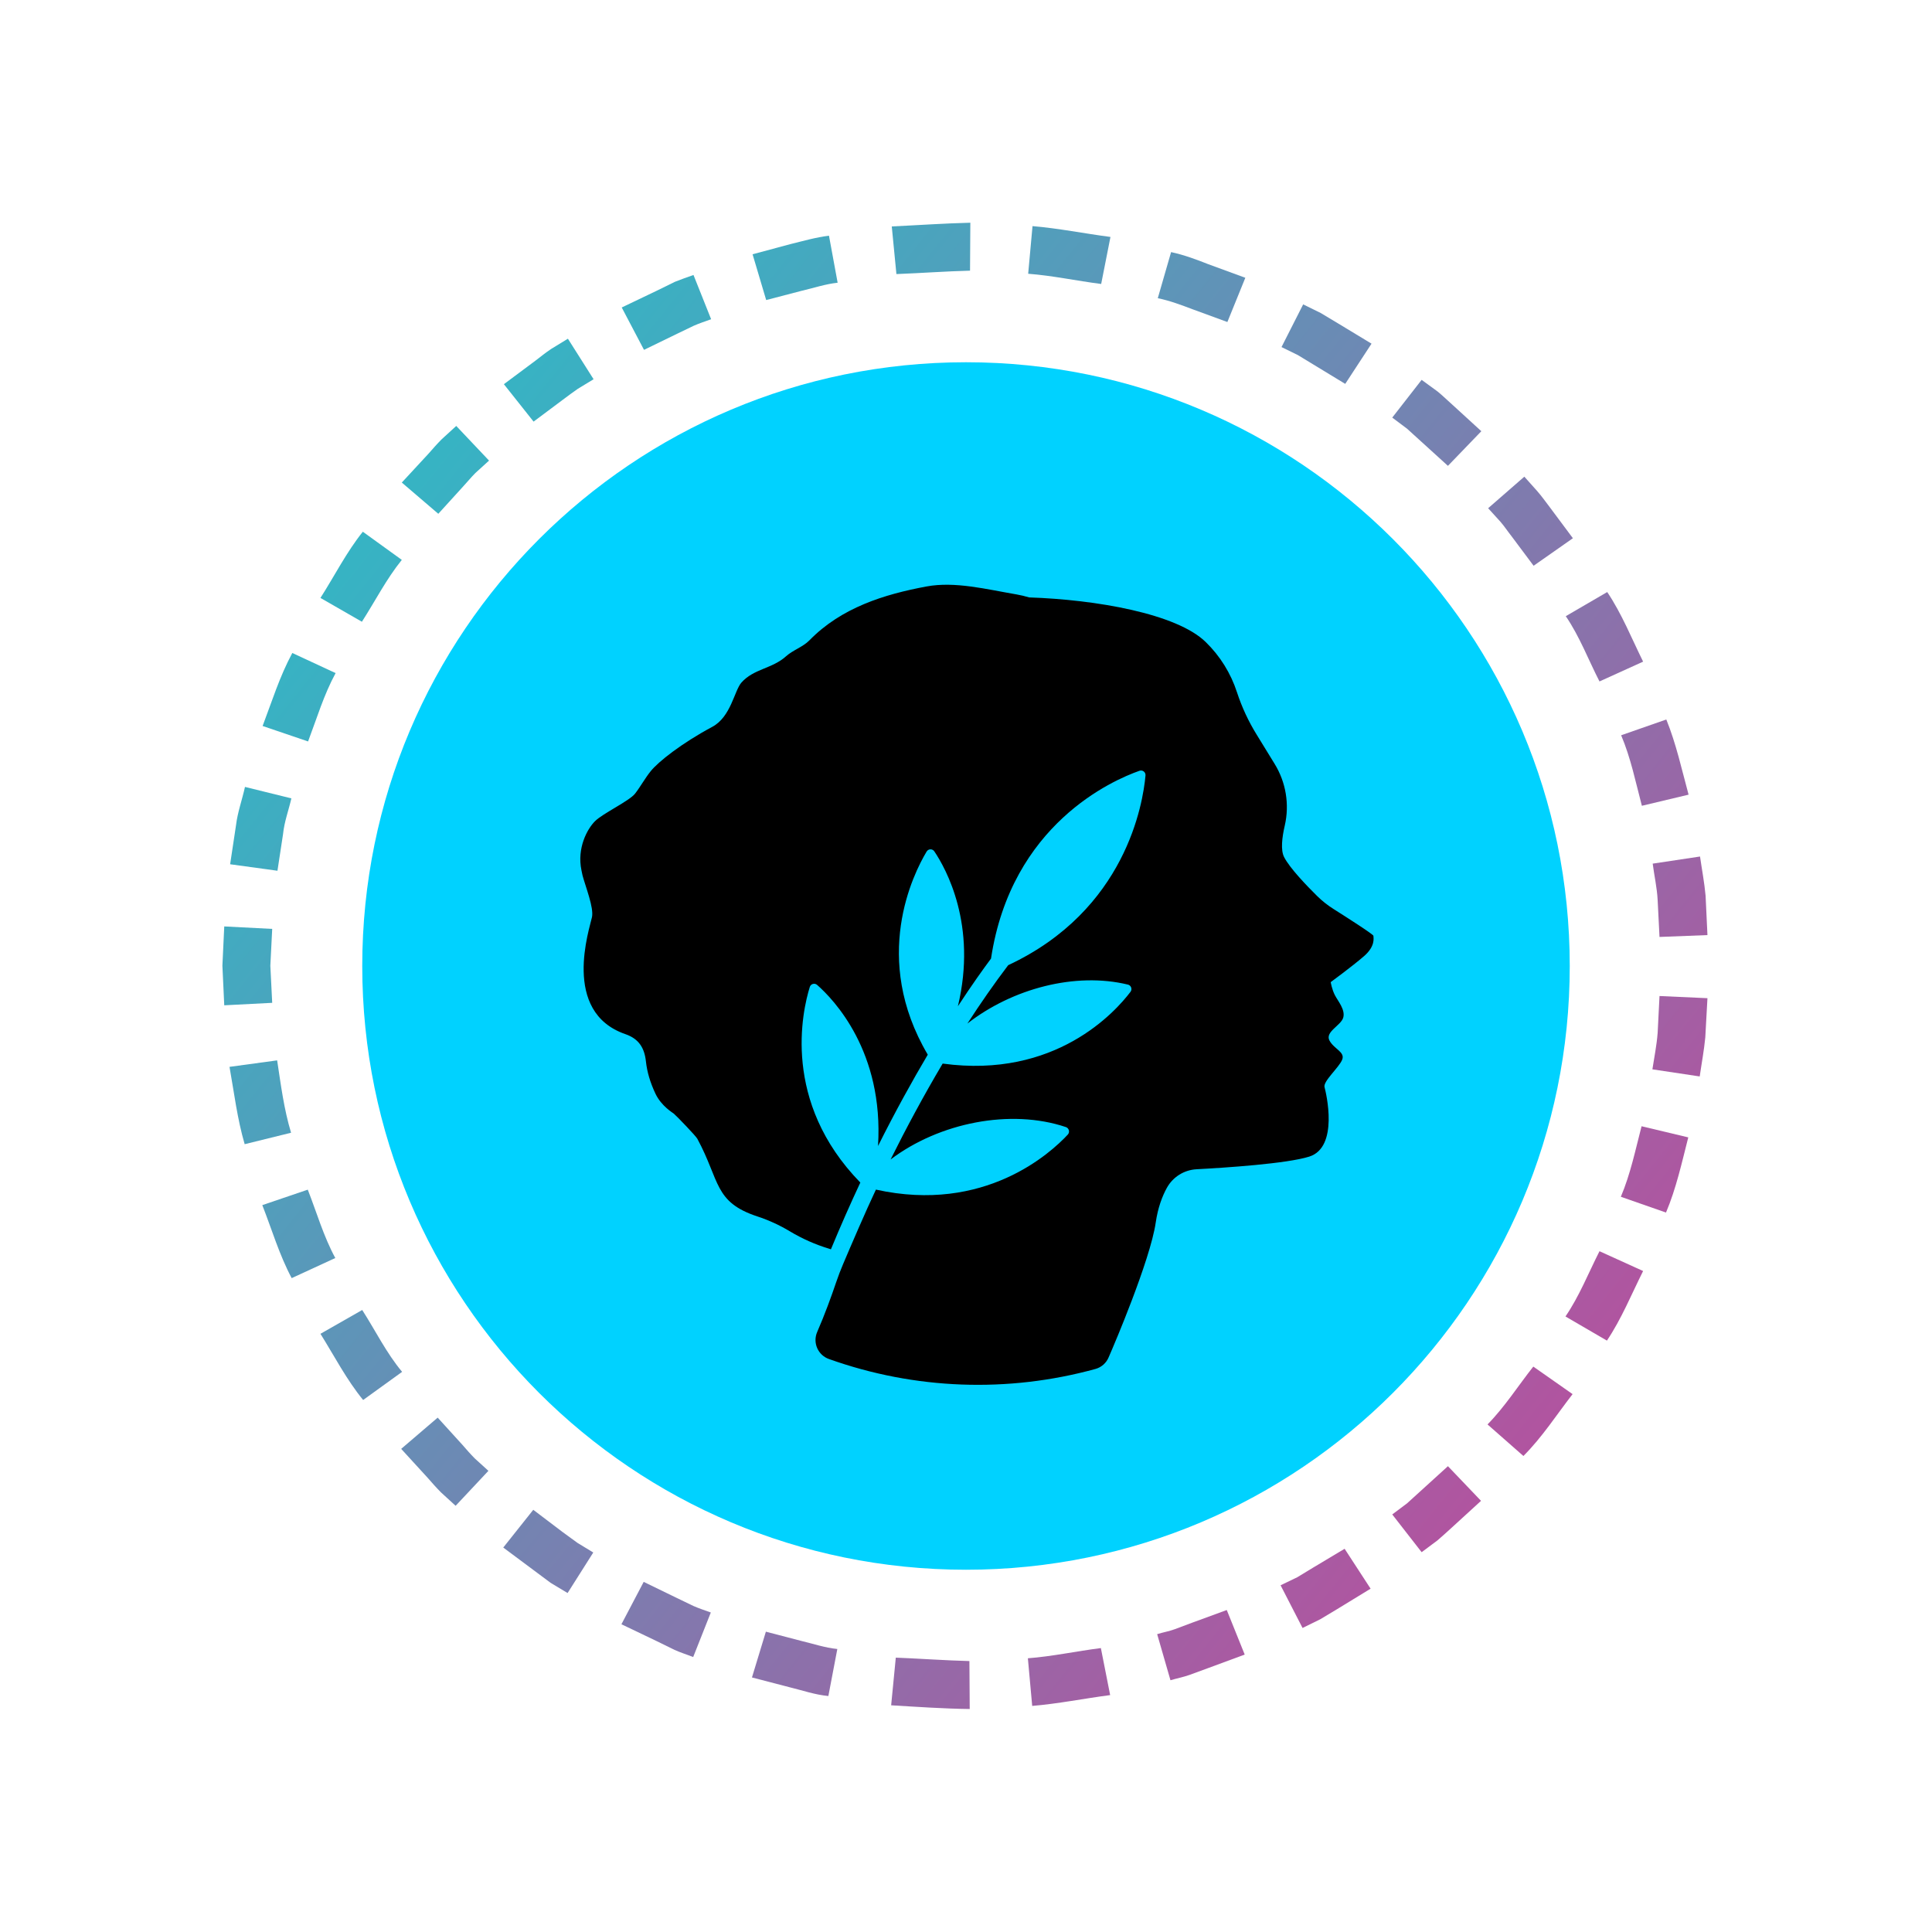
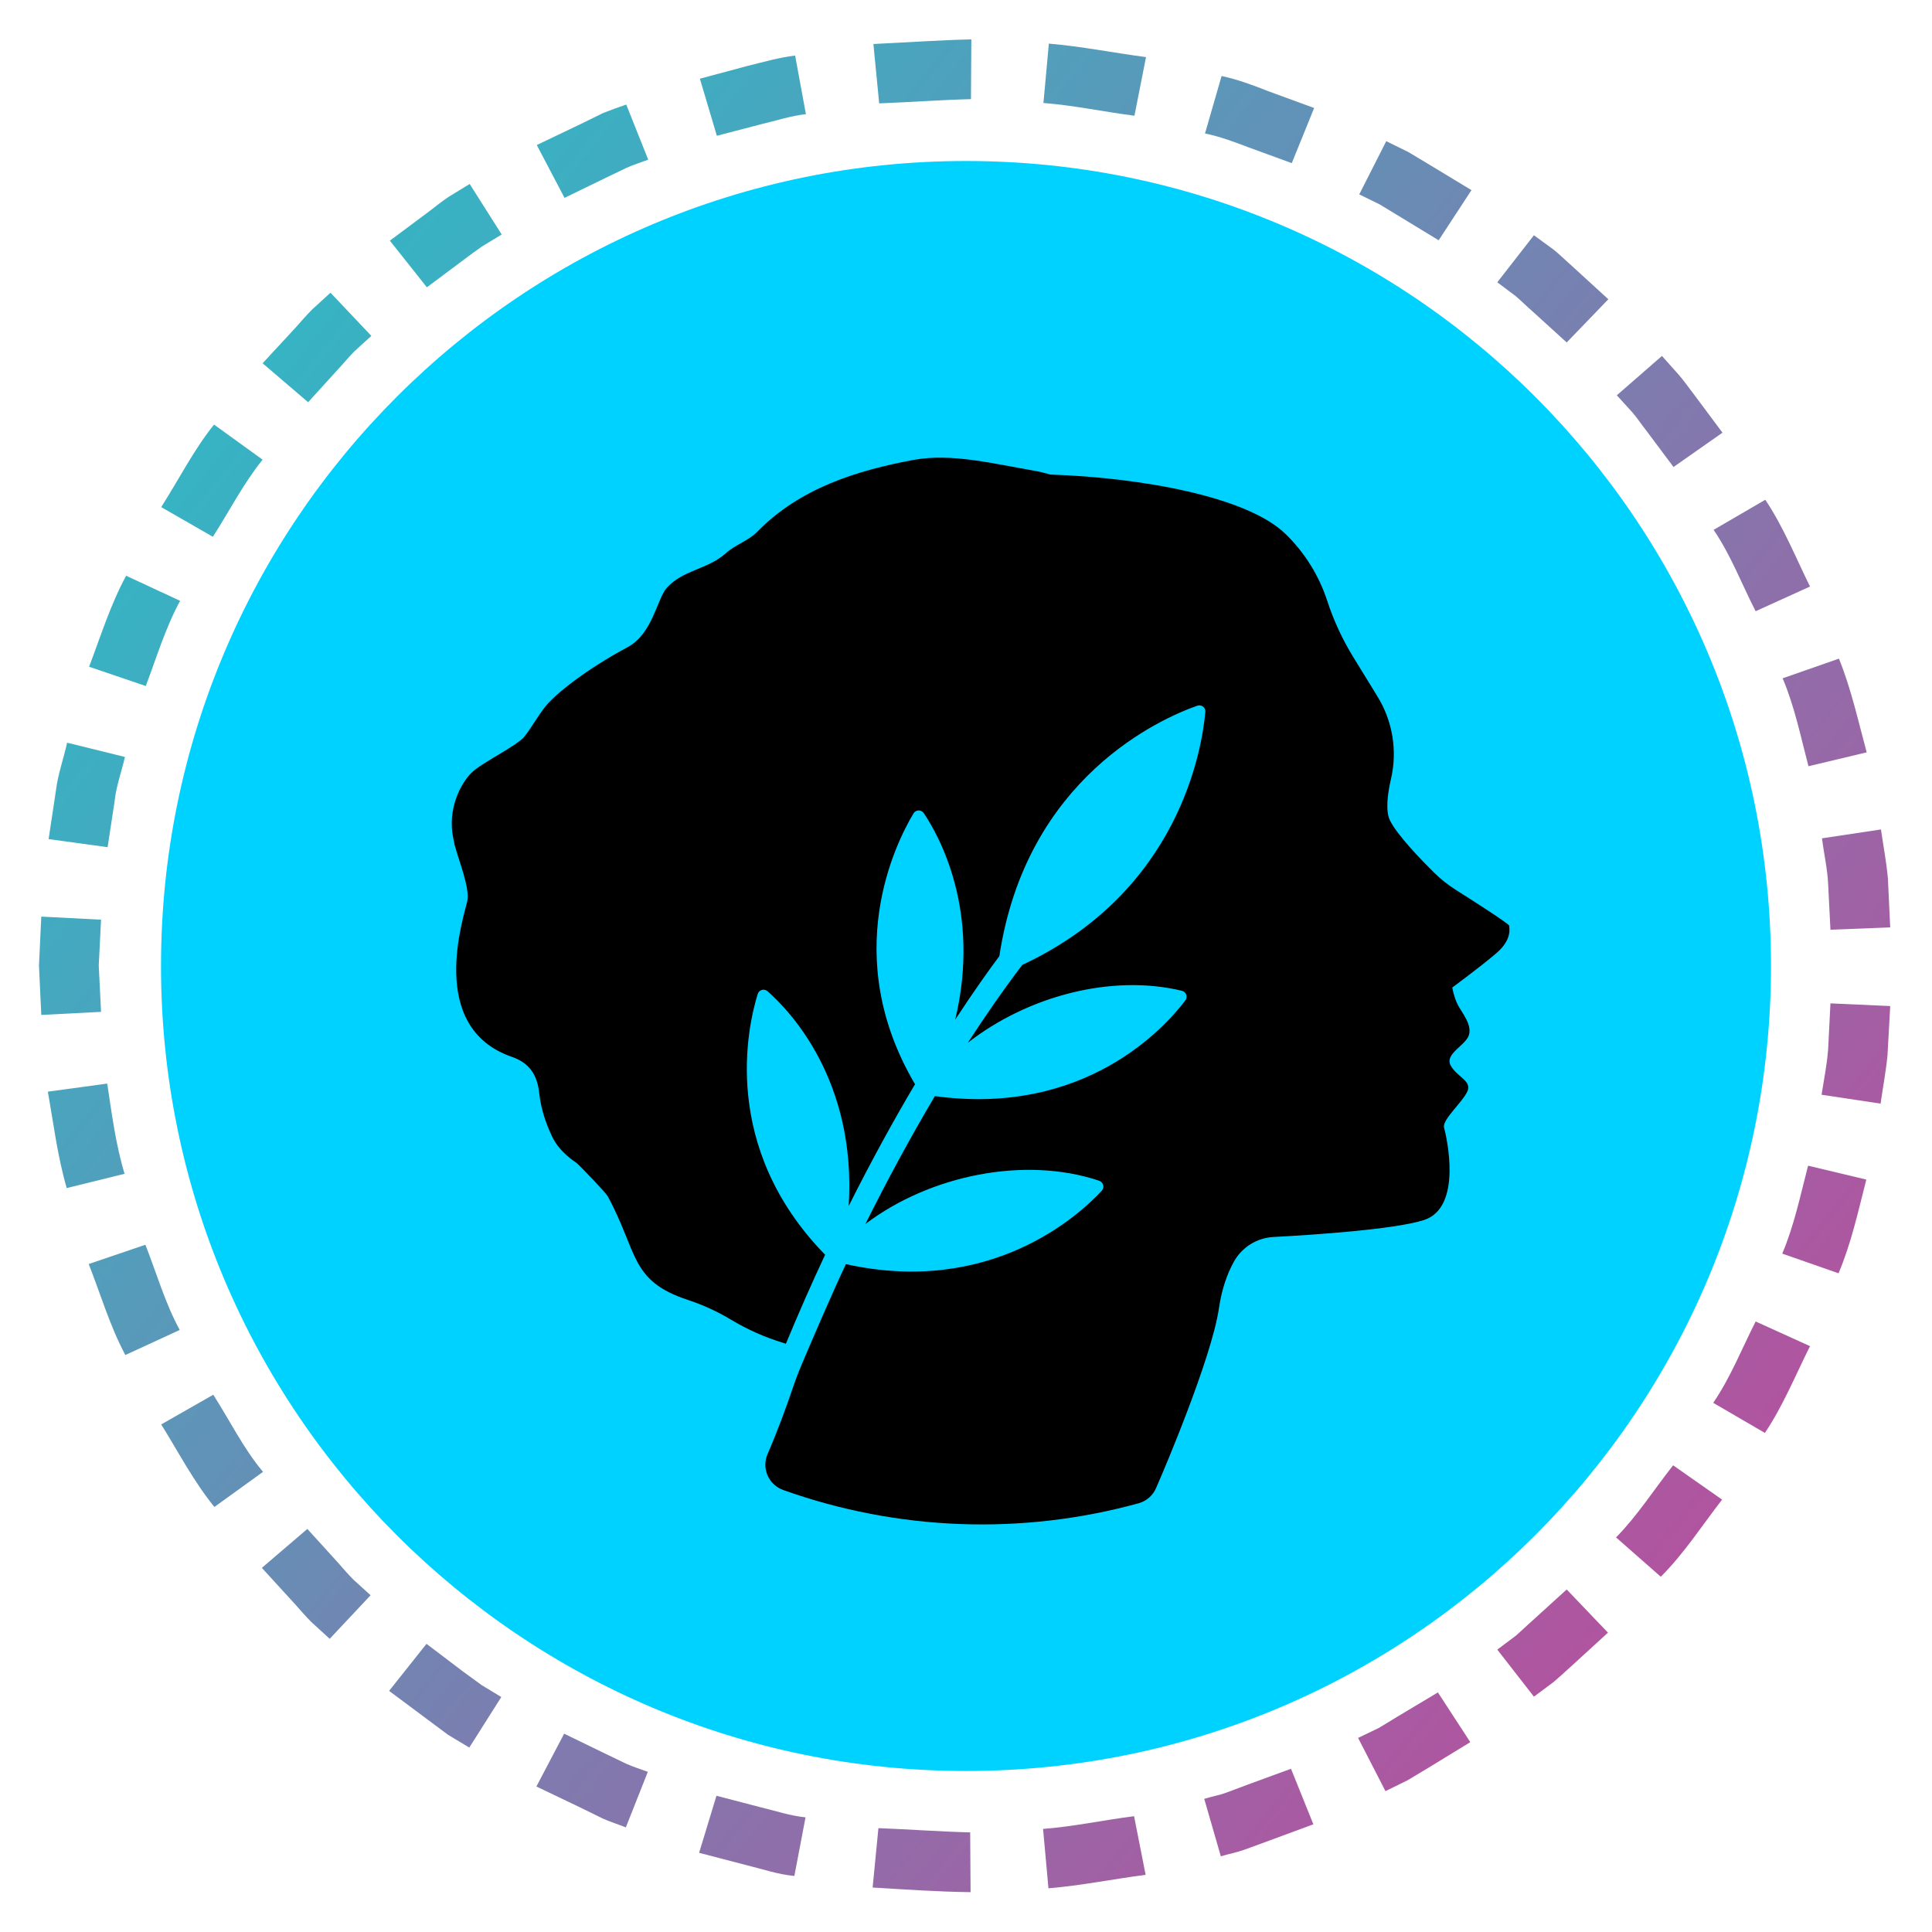
<svg xmlns="http://www.w3.org/2000/svg" xml:space="preserve" id="Слой_1" width="48" height="48" version="1.1" viewBox="0 0 48 48">
  <style id="style1" type="text/css">.st39{fill:none}</style>
-   <g id="g68" transform="translate(4.78 4.788)scale(.07685)">
+   <g id="g68" transform="matrix(.0958 0 0 .0958 .039 .049)">
    <g id="g67">
      <g id="g6">
        <g id="g1">
          <path id="path1" d="M407.4 250c-.3 3.8-.5 7.5-.7 11.3-.1 1.9 0 3.8-.3 5.6l-.9 5.5c-.7 3.7-.8 7.5-1.8 11.1s-1.9 7.2-2.8 10.8c-.3 1.8-1 3.6-1.7 5.3l-2 5.2-1.9 5.3c-.6 1.8-1.6 3.4-2.4 5.1l-4.8 10.1c-2 3.2-4 6.3-5.9 9.6l130.2 83.9 11.5-19.1c3.4-6.6 6.6-13.3 9.8-20 1.5-3.4 3.3-6.7 4.6-10.2l3.9-10.5 3.8-10.5c1.3-3.5 2.5-7 3.4-10.6l5.5-21.6c1.8-7.2 2.5-14.6 3.8-22l1.6-11c.5-3.7.5-7.4.8-11.1l1-22.2z" class="st39" />
        </g>
        <linearGradient id="SVGID_00000104708511086881872630000014844121601543802027_" x1="482.791" x2="68.039" y1="377.153" y2="43.389" gradientUnits="userSpaceOnUse">
          <stop id="stop1" offset="0" style="stop-color:#b6509e" />
          <stop id="stop2" offset="1" style="stop-color:#2ebac6" />
        </linearGradient>
        <path id="path2" d="m469 348.6-14.1-6.4c-3.6 7.1-6.5 14.5-11 21.1l13.4 7.8c4.7-7 7.9-14.9 11.7-22.5" style="clip-rule:evenodd;fill:url(#SVGID_00000104708511086881872630000014844121601543802027_);fill-rule:evenodd" />
        <linearGradient id="SVGID_00000147179263232614892750000003495048998020798140_" x1="509.181" x2="94.43" y1="344.359" y2="10.594" gradientUnits="userSpaceOnUse">
          <stop id="stop3" offset="0" style="stop-color:#b6509e" />
          <stop id="stop4" offset="1" style="stop-color:#2ebac6" />
        </linearGradient>
        <path id="path4" d="m483.6 305.4-15.1-3.6c-2 7.7-3.6 15.5-6.7 22.8l14.6 5.1c3.3-7.8 5.1-16.1 7.2-24.3" style="clip-rule:evenodd;fill:url(#SVGID_00000147179263232614892750000003495048998020798140_);fill-rule:evenodd" />
        <linearGradient id="SVGID_00000154384627953943653370000009301978914104084362_" x1="533.46" x2="118.708" y1="314.189" y2="-19.576" gradientUnits="userSpaceOnUse">
          <stop id="stop5" offset="0" style="stop-color:#b6509e" />
          <stop id="stop6" offset="1" style="stop-color:#2ebac6" />
        </linearGradient>
        <path id="path6" d="m489.8 260.4-15.5-.7-.6 11.9c-.3 4-1.1 7.9-1.7 11.8l15.3 2.3c.6-4.2 1.4-8.4 1.8-12.6z" style="clip-rule:evenodd;fill:url(#SVGID_00000154384627953943653370000009301978914104084362_);fill-rule:evenodd" />
      </g>
      <g id="g12">
        <g id="g7">
          <path id="path7" d="M382.3 334.9c-16.2 25.2-39.8 45.8-67 58.1l64.4 140.9c54.2-24.6 100.7-65.1 132.8-115.1z" class="st39" />
        </g>
        <linearGradient id="SVGID_00000091737110006325924560000006426042477305407383_" x1="400.601" x2="-14.151" y1="479.286" y2="145.521" gradientUnits="userSpaceOnUse">
          <stop id="stop7" offset="0" style="stop-color:#b6509e" />
          <stop id="stop8" offset="1" style="stop-color:#2ebac6" />
        </linearGradient>
        <path id="polygon8" d="m362.3 444.5-5.1 3.1-5.4 2.6 7.1 13.8 5.7-2.8 5.5-3.3 10.8-6.6-8.4-12.9z" style="clip-rule:evenodd;fill:url(#SVGID_00000091737110006325924560000006426042477305407383_);fill-rule:evenodd" />
        <linearGradient id="SVGID_00000023276711056447914070000011818503130533663874_" x1="427.188" x2="12.436" y1="446.248" y2="112.483" gradientUnits="userSpaceOnUse">
          <stop id="stop9" offset="0" style="stop-color:#b6509e" />
          <stop id="stop10" offset="1" style="stop-color:#2ebac6" />
        </linearGradient>
        <path id="path10" d="m416.6 422.9-10.7-11.2-8.8 8c-1.5 1.3-2.9 2.7-4.4 4l-4.8 3.6 9.5 12.2 5.1-3.8c1.6-1.4 3.2-2.8 4.7-4.2z" style="clip-rule:evenodd;fill:url(#SVGID_00000023276711056447914070000011818503130533663874_);fill-rule:evenodd" />
        <linearGradient id="SVGID_00000134224490732016085270000001901616526776264596_" x1="454.922" x2="40.17" y1="411.784" y2="78.019" gradientUnits="userSpaceOnUse">
          <stop id="stop11" offset="0" style="stop-color:#b6509e" />
          <stop id="stop12" offset="1" style="stop-color:#2ebac6" />
        </linearGradient>
        <path id="path12" d="m446.2 388.4-12.7-8.9c-4.9 6.2-9.2 13-14.8 18.7l11.6 10.2c6.1-6.1 10.7-13.3 15.9-20" style="clip-rule:evenodd;fill:url(#SVGID_00000134224490732016085270000001901616526776264596_);fill-rule:evenodd" />
      </g>
      <g id="g18">
        <g id="g13">
          <path id="path13" d="M315.3 393c-13.6 6-27.9 10.8-42.8 12.5l-5.5.9c-1.9.3-3.8.2-5.6.3-3.8.2-7.5.4-11.3.7-3.8-.3-7.5-.5-11.3-.7-1.9-.1-3.8 0-5.6-.3l-5.5-.9-21.9 153.4 11 1.6c3.7.5 7.4.5 11.1.8l22.2 1 22.2-1c3.7-.3 7.4-.3 11.1-.8l11-1.6c29.5-3.7 58.3-12.8 85.4-25z" class="st39" />
        </g>
        <linearGradient id="SVGID_00000090996555707112800340000017514516171555815814_" x1="335.624" x2="-79.128" y1="560.03" y2="226.265" gradientUnits="userSpaceOnUse">
          <stop id="stop13" offset="0" style="stop-color:#b6509e" />
          <stop id="stop14" offset="1" style="stop-color:#2ebac6" />
        </linearGradient>
        <path id="path14" d="m251.3 490.2-.1-15.5c-7.9-.2-15.9-.8-23.8-1.1l-1.5 15.4c8.4.5 16.9 1.1 25.4 1.2" style="clip-rule:evenodd;fill:url(#SVGID_00000090996555707112800340000017514516171555815814_);fill-rule:evenodd" />
        <linearGradient id="SVGID_00000001654109847398355510000014461126482698818221_" x1="353.943" x2="-60.809" y1="537.265" y2="203.501" gradientUnits="userSpaceOnUse">
          <stop id="stop15" offset="0" style="stop-color:#b6509e" />
          <stop id="stop16" offset="1" style="stop-color:#2ebac6" />
        </linearGradient>
        <path id="path16" d="m296.7 485.7-3-15.2c-7.9 1-15.7 2.7-23.6 3.3l1.4 15.4c8.4-.7 16.8-2.4 25.2-3.5" style="clip-rule:evenodd;fill:url(#SVGID_00000001654109847398355510000014461126482698818221_);fill-rule:evenodd" />
        <linearGradient id="SVGID_00000082365719043996990750000000380436505949655995_" x1="375.751" x2="-39.001" y1="510.165" y2="176.4" gradientUnits="userSpaceOnUse">
          <stop id="stop17" offset="0" style="stop-color:#b6509e" />
          <stop id="stop18" offset="1" style="stop-color:#2ebac6" />
        </linearGradient>
        <path id="path18" d="m340.2 472.6-5.8-14.4-11.2 4.1-5.6 2.1c-1.9.7-3.8 1-5.7 1.6l4.3 14.9c2-.6 4.1-1 6.1-1.7l6-2.2z" style="clip-rule:evenodd;fill:url(#SVGID_00000082365719043996990750000000380436505949655995_);fill-rule:evenodd" />
      </g>
      <g id="g24">
        <g id="g19">
          <path id="path19" d="M227.6 405.5c-14.9-1.6-29.2-6.5-42.8-12.5l-10.1-4.8c-3.2-2-6.3-4-9.6-5.9-3.4-1.7-6.1-4.3-9.2-6.5-3-2.3-6.2-4.3-8.8-7l-101.5 117c44.7 38.9 101.1 65 160.1 73z" class="st39" />
        </g>
        <linearGradient id="SVGID_00000176002008217702801830000010623875381781764515_" x1="308.152" x2="-106.599" y1="594.167" y2="260.402" gradientUnits="userSpaceOnUse">
          <stop id="stop19" offset="0" style="stop-color:#b6509e" />
          <stop id="stop20" offset="1" style="stop-color:#2ebac6" />
        </linearGradient>
        <path id="polygon20" d="m124.5 436.5-4.8-3.5-9.5-7.2-9.7 12.2 10.2 7.6 5.1 3.8 5.5 3.3 8.3-13.1z" style="clip-rule:evenodd;fill:url(#SVGID_00000176002008217702801830000010623875381781764515_);fill-rule:evenodd" />
        <linearGradient id="SVGID_00000092444432135618381070000000326992058120110750_" x1="312.308" x2="-102.444" y1="589.003" y2="255.238" gradientUnits="userSpaceOnUse">
          <stop id="stop21" offset="0" style="stop-color:#b6509e" />
          <stop id="stop22" offset="1" style="stop-color:#2ebac6" />
        </linearGradient>
        <path id="path22" d="m161.9 473.4 5.7-14.4c-1.9-.7-3.8-1.3-5.6-2.1l-5.4-2.6-10.7-5.2-7.2 13.7 11.5 5.5 5.7 2.8c2 .9 4 1.5 6 2.3" style="clip-rule:evenodd;fill:url(#SVGID_00000092444432135618381070000000326992058120110750_);fill-rule:evenodd" />
        <linearGradient id="SVGID_00000070103972701577133060000011142479575005581992_" x1="321.517" x2="-93.235" y1="577.559" y2="243.794" gradientUnits="userSpaceOnUse">
          <stop id="stop23" offset="0" style="stop-color:#b6509e" />
          <stop id="stop24" offset="1" style="stop-color:#2ebac6" />
        </linearGradient>
        <path id="path24" d="m205.6 486 2.9-15.2c-4-.4-7.8-1.7-11.6-2.6l-11.5-3-4.5 14.8 12.3 3.2c4.1 1 8.1 2.4 12.4 2.8" style="clip-rule:evenodd;fill:url(#SVGID_00000070103972701577133060000011142479575005581992_);fill-rule:evenodd" />
      </g>
      <g id="g30">
        <g id="g25">
          <path id="path25" d="M147.1 368.8c-22.8-19.6-39.5-45.9-48-74.5l-148.6 43.6c.9 3.6 2 7.2 3.4 10.6l3.8 10.5 3.9 10.5c1.3 3.5 3.1 6.8 4.6 10.2 3.2 6.7 6.4 13.4 9.8 20l11.5 19.1C-8.8 425.3-4.1 431 .3 437c4.5 5.9 8.8 12 13.9 17.4l15 16.4 16.4 15z" class="st39" />
        </g>
        <linearGradient id="SVGID_00000003794775683124157800000011913993280982961829_" x1="326.474" x2="-88.278" y1="571.4" y2="237.635" gradientUnits="userSpaceOnUse">
          <stop id="stop25" offset="0" style="stop-color:#b6509e" />
          <stop id="stop26" offset="1" style="stop-color:#2ebac6" />
        </linearGradient>
        <path id="path26" d="m32.1 350.9 14.1-6.5c-3.8-7-6-14.7-8.9-22.1l-14.7 5c3.1 7.9 5.5 16.1 9.5 23.6" style="clip-rule:evenodd;fill:url(#SVGID_00000003794775683124157800000011913993280982961829_);fill-rule:evenodd" />
        <linearGradient id="SVGID_00000104672211666729212850000016548978226426177681_" x1="315.329" x2="-99.423" y1="585.249" y2="251.484" gradientUnits="userSpaceOnUse">
          <stop id="stop27" offset="0" style="stop-color:#b6509e" />
          <stop id="stop28" offset="1" style="stop-color:#2ebac6" />
        </linearGradient>
        <path id="path28" d="m55.2 390.3 12.6-9.1c-5.1-6.1-8.6-13.3-12.9-20l-13.5 7.7c4.5 7.2 8.4 14.8 13.8 21.4" style="clip-rule:evenodd;fill:url(#SVGID_00000104672211666729212850000016548978226426177681_);fill-rule:evenodd" />
        <linearGradient id="SVGID_00000148625317021203904910000009879789421656095403_" x1="309.172" x2="-105.58" y1="592.899" y2="259.135" gradientUnits="userSpaceOnUse">
          <stop id="stop29" offset="0" style="stop-color:#b6509e" />
          <stop id="stop30" offset="1" style="stop-color:#2ebac6" />
        </linearGradient>
        <path id="path30" d="m85.1 424.5 10.6-11.3-4.4-4c-1.4-1.4-2.7-2.9-4-4.4l-8-8.8-11.8 10.1 8.6 9.4c1.4 1.6 2.8 3.2 4.3 4.7z" style="clip-rule:evenodd;fill:url(#SVGID_00000148625317021203904910000009879789421656095403_);fill-rule:evenodd" />
      </g>
      <g id="g36">
        <g id="g31">
          <path id="path31" d="M99.1 294.3c-.9-3.6-1.8-7.2-2.8-10.8s-1.1-7.4-1.8-11.1l-.9-5.5c-.3-1.9-.2-3.8-.3-5.6-.2-3.8-.4-7.5-.7-11.3.3-3.8.5-7.5.7-11.3.1-1.9 0-3.8.3-5.6l.9-5.5c.7-3.7.8-7.5 1.8-11.1s1.9-7.2 2.8-10.8l-148.6-43.6-5.5 21.6c-1.8 7.2-2.5 14.6-3.8 22l-1.6 11c-.5 3.7-.5 7.4-.8 11.1l-1 22.2 1 22.2c.3 3.7.3 7.4.8 11.1l1.6 11c1.2 7.3 2 14.7 3.8 22l5.5 21.6z" class="st39" />
        </g>
        <linearGradient id="SVGID_00000058550949854323963940000013213978808942152090_" x1="385.064" x2="-29.688" y1="498.568" y2="164.803" gradientUnits="userSpaceOnUse">
          <stop id="stop31" offset="0" style="stop-color:#b6509e" />
          <stop id="stop32" offset="1" style="stop-color:#2ebac6" />
        </linearGradient>
        <path id="path32" d="m12.2 217.1 15.3 2.1 1.8-11.8c.4-4 1.8-7.7 2.7-11.6l-15-3.7c-.9 4.1-2.4 8.2-2.9 12.4z" style="clip-rule:evenodd;fill:url(#SVGID_00000058550949854323963940000013213978808942152090_);fill-rule:evenodd" />
        <linearGradient id="SVGID_00000148622084711658347150000016511535402227943326_" x1="362.065" x2="-52.687" y1="527.172" y2="193.407" gradientUnits="userSpaceOnUse">
          <stop id="stop33" offset="0" style="stop-color:#b6509e" />
          <stop id="stop34" offset="1" style="stop-color:#2ebac6" />
        </linearGradient>
        <path id="polygon34" d="m10.3 237.2-.6 12.7.6 12.8 15.5-.8-.6-12 .6-11.9z" style="clip-rule:evenodd;fill:url(#SVGID_00000148622084711658347150000016511535402227943326_);fill-rule:evenodd" />
        <linearGradient id="SVGID_00000101083443461405630530000006842283544465970837_" x1="342.348" x2="-72.404" y1="551.674" y2="217.909" gradientUnits="userSpaceOnUse">
          <stop id="stop35" offset="0" style="stop-color:#b6509e" />
          <stop id="stop36" offset="1" style="stop-color:#2ebac6" />
        </linearGradient>
        <path id="path36" d="m16.9 307.6 15-3.7c-2.3-7.6-3.3-15.5-4.5-23.4L12 282.6c1.5 8.4 2.5 16.8 4.9 25" style="clip-rule:evenodd;fill:url(#SVGID_00000101083443461405630530000006842283544465970837_);fill-rule:evenodd" />
      </g>
      <g id="g42">
        <g id="g37">
          <path id="path37" d="M99.1 205.7c8.5-28.6 25.2-54.8 48-74.5L45.6 14.2l-16.4 15-15 16.4C9 51 4.7 57.1.3 63c-4.4 6-9.1 11.8-12.8 18.2L-24 100.3c-3.4 6.6-6.6 13.3-9.8 20-1.5 3.4-3.3 6.7-4.6 10.2l-3.9 10.5-3.8 10.5c-1.3 3.5-2.5 7-3.4 10.6z" class="st39" />
        </g>
        <linearGradient id="SVGID_00000002376137640156149470000006679357018455115191_" x1="465.847" x2="51.096" y1="398.208" y2="64.443" gradientUnits="userSpaceOnUse">
          <stop id="stop37" offset="0" style="stop-color:#b6509e" />
          <stop id="stop38" offset="1" style="stop-color:#2ebac6" />
        </linearGradient>
        <path id="path38" d="m67.7 93.7 11.8 10.1 8-8.8c1.4-1.5 2.6-3 4-4.4l4.4-4-10.6-11.2-4.7 4.3c-1.5 1.5-2.9 3.1-4.3 4.7z" style="clip-rule:evenodd;fill:url(#SVGID_00000002376137640156149470000006679357018455115191_);fill-rule:evenodd" />
        <linearGradient id="SVGID_00000066483276125556409010000015182069227145532805_" x1="437.715" x2="22.963" y1="433.167" y2="99.402" gradientUnits="userSpaceOnUse">
          <stop id="stop39" offset="0" style="stop-color:#b6509e" />
          <stop id="stop40" offset="1" style="stop-color:#2ebac6" />
        </linearGradient>
        <path id="path40" d="m41.4 131 13.4 7.7c4.3-6.7 7.9-13.8 12.9-20l-12.6-9.1c-5.3 6.6-9.1 14.2-13.7 21.4" style="clip-rule:evenodd;fill:url(#SVGID_00000066483276125556409010000015182069227145532805_);fill-rule:evenodd" />
        <linearGradient id="SVGID_00000005264282004135174270000000348760371301044121_" x1="410.748" x2="-4.003" y1="466.676" y2="132.911" gradientUnits="userSpaceOnUse">
          <stop id="stop41" offset="0" style="stop-color:#b6509e" />
          <stop id="stop42" offset="1" style="stop-color:#2ebac6" />
        </linearGradient>
        <path id="path42" d="m22.7 172.4 14.7 5c2.8-7.4 5.1-15.1 8.9-22.1l-14-6.5c-4.1 7.6-6.6 15.7-9.6 23.6" style="clip-rule:evenodd;fill:url(#SVGID_00000005264282004135174270000000348760371301044121_);fill-rule:evenodd" />
      </g>
      <g id="g48">
        <g id="g43">
          <path id="path43" d="M147.1 131.2c2.6-2.7 5.8-4.7 8.8-7 3.1-2.2 5.8-4.8 9.2-6.5 3.2-1.9 6.4-3.9 9.6-5.9l10.1-4.8c13.6-6 27.9-10.8 42.8-12.5L205.7-58.8c-59 8-115.3 34.2-160.1 73z" class="st39" />
        </g>
        <linearGradient id="SVGID_00000142877909234072922670000012744162597170337698_" x1="542.268" x2="127.516" y1="303.244" y2="-30.52" gradientUnits="userSpaceOnUse">
          <stop id="stop43" offset="0" style="stop-color:#b6509e" />
          <stop id="stop44" offset="1" style="stop-color:#2ebac6" />
        </linearGradient>
        <path id="path44" d="m181.1 19.9 4.4 14.8 11.5-3c3.9-.9 7.7-2.2 11.6-2.6l-2.8-15.2c-4.2.5-8.3 1.7-12.4 2.7z" style="clip-rule:evenodd;fill:url(#SVGID_00000142877909234072922670000012744162597170337698_);fill-rule:evenodd" />
        <linearGradient id="SVGID_00000106857675396471537470000011430115657239397250_" x1="518.877" x2="104.126" y1="332.31" y2="-1.455" gradientUnits="userSpaceOnUse">
          <stop id="stop45" offset="0" style="stop-color:#b6509e" />
          <stop id="stop46" offset="1" style="stop-color:#2ebac6" />
        </linearGradient>
        <path id="path46" d="m138.8 37.1 7.2 13.7 10.7-5.2 5.4-2.6c1.8-.8 3.7-1.4 5.6-2.1L162 26.6c-2 .7-4 1.4-6 2.2l-5.7 2.8z" style="clip-rule:evenodd;fill:url(#SVGID_00000106857675396471537470000011430115657239397250_);fill-rule:evenodd" />
        <linearGradient id="SVGID_00000103977686473083600680000014298624371071771265_" x1="493.213" x2="78.462" y1="364.201" y2="30.437" gradientUnits="userSpaceOnUse">
          <stop id="stop47" offset="0" style="stop-color:#b6509e" />
          <stop id="stop48" offset="1" style="stop-color:#2ebac6" />
        </linearGradient>
        <path id="path48" d="m100.7 61.9 9.6 12.1 9.5-7.1c1.6-1.2 3.2-2.4 4.8-3.5l5.1-3.1-8.3-13.1-5.4 3.3c-1.8 1.2-3.4 2.5-5.1 3.8z" style="clip-rule:evenodd;fill:url(#SVGID_00000103977686473083600680000014298624371071771265_);fill-rule:evenodd" />
      </g>
      <g id="g54">
        <g id="g49">
          <path id="path49" d="m227.6 94.5 5.5-.9c1.9-.3 3.8-.2 5.6-.3 3.8-.2 7.5-.4 11.3-.7 3.8.3 7.5.5 11.3.7 1.9.1 3.8 0 5.6.3l5.5.9c14.9 1.6 29.2 6.5 42.8 12.5l64.4-140.9c-27.1-12.2-55.8-21.3-85.4-25l-11-1.6c-3.7-.5-7.4-.5-11.1-.8l-22.2-1-22.2 1c-3.7.3-7.4.3-11.1.8l-11 1.6z" class="st39" />
        </g>
        <linearGradient id="SVGID_00000052103213530023177160000002944217849268693427_" x1="590.461" x2="175.71" y1="243.356" y2="-90.409" gradientUnits="userSpaceOnUse">
          <stop id="stop49" offset="0" style="stop-color:#b6509e" />
          <stop id="stop50" offset="1" style="stop-color:#2ebac6" />
        </linearGradient>
        <path id="path50" d="m316.4 19.2-4.3 14.9c3.9.8 7.6 2.2 11.3 3.6l11.2 4.1 5.8-14.3-12-4.4c-3.8-1.5-7.8-3-12-3.9" style="clip-rule:evenodd;fill:url(#SVGID_00000052103213530023177160000002944217849268693427_);fill-rule:evenodd" />
        <linearGradient id="SVGID_00000168113226916419175950000014654502115656089231_" x1="578.768" x2="164.016" y1="257.887" y2="-75.877" gradientUnits="userSpaceOnUse">
          <stop id="stop51" offset="0" style="stop-color:#b6509e" />
          <stop id="stop52" offset="1" style="stop-color:#2ebac6" />
        </linearGradient>
        <path id="path52" d="m271.6 10.8-1.4 15.4c7.9.6 15.7 2.3 23.6 3.3l3-15.2c-8.4-1.1-16.8-2.8-25.2-3.5" style="clip-rule:evenodd;fill:url(#SVGID_00000168113226916419175950000014654502115656089231_);fill-rule:evenodd" />
        <linearGradient id="SVGID_00000032624055548118906680000017923149123676298943_" x1="562.599" x2="147.847" y1="277.979" y2="-55.785" gradientUnits="userSpaceOnUse">
          <stop id="stop53" offset="0" style="stop-color:#b6509e" />
          <stop id="stop54" offset="1" style="stop-color:#2ebac6" />
        </linearGradient>
        <path id="path54" d="m226.1 10.9 1.5 15.4c7.9-.3 15.9-.9 23.8-1.1l.1-15.5c-8.4.2-16.9.8-25.4 1.2" style="clip-rule:evenodd;fill:url(#SVGID_00000032624055548118906680000017923149123676298943_);fill-rule:evenodd" />
      </g>
      <g id="g60">
        <g id="g55">
          <path id="path55" d="M315.3 107c27.2 12.3 50.8 32.9 67 58.1l130.2-83.9C480.4 31.3 433.9-9.2 379.7-33.9Z" class="st39" />
        </g>
        <linearGradient id="SVGID_00000064347573839370157820000017572030898596083878_" x1="595.196" x2="180.444" y1="237.473" y2="-96.292" gradientUnits="userSpaceOnUse">
          <stop id="stop55" offset="0" style="stop-color:#b6509e" />
          <stop id="stop56" offset="1" style="stop-color:#2ebac6" />
        </linearGradient>
        <path id="path56" d="M430.6 91.8 418.9 102l4 4.4c1.3 1.5 2.4 3.2 3.6 4.7l7.1 9.5 12.7-8.9-7.6-10.2c-1.3-1.7-2.5-3.4-3.9-5z" style="clip-rule:evenodd;fill:url(#SVGID_00000064347573839370157820000017572030898596083878_);fill-rule:evenodd" />
        <linearGradient id="SVGID_00000055708723406501865340000017864807875619820717_" x1="598.848" x2="184.096" y1="232.934" y2="-100.83" gradientUnits="userSpaceOnUse">
          <stop id="stop57" offset="0" style="stop-color:#b6509e" />
          <stop id="stop58" offset="1" style="stop-color:#2ebac6" />
        </linearGradient>
        <path id="path58" d="m397.4 60.5-9.5 12.2 4.8 3.6c1.5 1.3 2.9 2.7 4.4 4l8.8 8 10.8-11.2-9.4-8.6c-1.6-1.4-3.1-2.9-4.7-4.2z" style="clip-rule:evenodd;fill:url(#SVGID_00000055708723406501865340000017864807875619820717_);fill-rule:evenodd" />
        <linearGradient id="SVGID_00000003096860706853110920000000256122463884852656_" x1="597.237" x2="182.486" y1="234.936" y2="-98.829" gradientUnits="userSpaceOnUse">
          <stop id="stop59" offset="0" style="stop-color:#b6509e" />
          <stop id="stop60" offset="1" style="stop-color:#2ebac6" />
        </linearGradient>
-         <path id="polygon60" d="m357.4 52.5 5.1 3.1 10.2 6.2 8.5-13-10.9-6.6-5.5-3.3-5.7-2.8-7 13.8z" style="clip-rule:evenodd;fill:url(#SVGID_00000003096860706853110920000000256122463884852656_);fill-rule:evenodd" />
+         <path id="polygon60" d="m357.4 52.5 5.1 3.1 10.2 6.2 4.5-6.881 4-6.119-10.9-6.6-5.5-3.3-5.7-2.8-7 13.8z" style="clip-rule:evenodd;fill:url(#SVGID_00000003096860706853110920000000256122463884852656_);fill-rule:evenodd" />
      </g>
      <g id="g66">
        <g id="g61">
          <path id="path60" d="M382.3 165.1c1.9 3.2 3.9 6.4 5.9 9.6l4.8 10.1c.8 1.7 1.8 3.3 2.4 5.1l1.9 5.3 2 5.2c.7 1.7 1.4 3.5 1.7 5.3.9 3.6 1.8 7.2 2.8 10.8s1.1 7.4 1.8 11.1l.9 5.5c.3 1.9.2 3.8.3 5.6.2 3.8.4 7.5.7 11.3h154.9l-1-22.2c-.3-3.7-.3-7.4-.8-11.1l-1.6-11c-1.2-7.3-2-14.7-3.8-22l-5.5-21.6c-.9-3.6-2-7.2-3.4-10.6l-3.8-10.5-3.9-10.5c-1.3-3.5-3.1-6.8-4.6-10.2-3.2-6.7-6.4-13.4-9.8-20l-11.5-19.1Z" class="st39" />
        </g>
        <linearGradient id="SVGID_00000081649527427247603540000013030321784522334646_" x1="555.106" x2="140.354" y1="287.291" y2="-46.474" gradientUnits="userSpaceOnUse">
          <stop id="stop61" offset="0" style="stop-color:#b6509e" />
          <stop id="stop62" offset="1" style="stop-color:#2ebac6" />
        </linearGradient>
        <path id="path62" d="m487.4 214.6-15.3 2.3c.5 3.9 1.4 7.8 1.6 11.8l.6 11.9 15.5-.6-.6-12.7c-.4-4.4-1.2-8.5-1.8-12.7" style="clip-rule:evenodd;fill:url(#SVGID_00000081649527427247603540000013030321784522334646_);fill-rule:evenodd" />
        <linearGradient id="SVGID_00000178895552897056328320000005882026752739807421_" x1="572.959" x2="158.207" y1="265.106" y2="-68.659" gradientUnits="userSpaceOnUse">
          <stop id="stop63" offset="0" style="stop-color:#b6509e" />
          <stop id="stop64" offset="1" style="stop-color:#2ebac6" />
        </linearGradient>
        <path id="path64" d="m476.5 170.3-14.6 5.1c3.1 7.3 4.7 15.2 6.7 22.8l15.1-3.6c-2.2-8.1-4-16.4-7.2-24.3" style="clip-rule:evenodd;fill:url(#SVGID_00000178895552897056328320000005882026752739807421_);fill-rule:evenodd" />
        <linearGradient id="SVGID_00000159430980987490825690000002652148113673706165_" x1="586.44" x2="171.688" y1="248.353" y2="-85.411" gradientUnits="userSpaceOnUse">
          <stop id="stop65" offset="0" style="stop-color:#b6509e" />
          <stop id="stop66" offset="1" style="stop-color:#2ebac6" />
        </linearGradient>
        <path id="path66" d="m457.4 129.1-13.4 7.8c4.5 6.6 7.3 14.1 10.9 21.1l14.1-6.4c-3.7-7.5-6.9-15.5-11.6-22.5" style="clip-rule:evenodd;fill:url(#SVGID_00000159430980987490825690000002652148113673706165_);fill-rule:evenodd" />
      </g>
    </g>
  </g>
-   <svg width="30" height="30" x="9" y="9" viewBox="0 0 1500 1500.01">
+   <svg id="g2" width="40" height="40" x="4" y="4" viewBox="0 0 1500 1500.01">
    <g data-name="Capa 2">
      <g data-name="Capa 1">
        <path d="M1500 750c0-414.21-335.78-750-750-750S0 335.79 0 750s335.78 750 750 750 750-335.79 750-750" style="fill:#00d2ff" />
        <path d="M1256.15 712.56c0-1.78-32.47-22.52-49.55-33.34a120 120 0 0 1-20.43-16.17c-12.79-12.64-34.09-34.74-41-48.34-4.45-8.69-2.62-24.33.84-39.25a102.4 102.4 0 0 0-12.65-76.59l-22.22-36.18a244.5 244.5 0 0 1-24.49-52.62 153 153 0 0 0-38.91-62.55c-36.15-35.26-136.2-52.62-219.31-55.39a135 135 0 0 0-15.64-3.72c-37-6.3-76.48-16.48-111.9-9.87-52.58 9.79-105.74 26.27-145.42 66.93-8 8.21-20.5 12.08-29.12 19.86-17.09 15.42-40.1 15.42-55.28 32.54-8.89 10-13 42.61-36.3 55.06-38.54 20.65-67.06 43.4-76.4 55-7.06 8.73-12.53 18.94-19.4 27.86-7 9.15-40.21 24.64-49.86 34.33s-22.59 33.27-16.78 61.13c.54 2.54 1 4.64 1.33 6.34 3.8 14.16 14.13 39.83 11.74 51.6-2.78 13.93-38.62 117.78 41.46 145.46 16.67 5.77 23.73 17 25.55 34.1 1.41 12.76 5.2 25.85 11.85 39.94 7.29 15.37 21.64 23.73 22.81 24.75 4.83 4.26 27.31 27.72 29.16 31.14 28.41 52.51 20.43 78.75 74.81 96.59a198.6 198.6 0 0 1 40 18.34 216 216 0 0 0 49 21.72c.5.14 1.26.41 2.15.73 12.08-29.19 24.33-56.88 36.54-82.94-97.89-100.38-72.15-212.84-62.76-243a5.61 5.61 0 0 1 9.07-2.54c20.54 18 83 82.93 75.67 200.14 21.6-43.14 42.61-81.08 61.8-113.47-70.64-119.72-18-224.66-1.41-252.33a5.65 5.65 0 0 1 9.53-.26c14.4 21.38 53.53 91.47 29.3 192.45 17.57-26.86 31.83-46.74 41.15-59.22 25.24-166.92 151.3-221.69 184.43-233.3a5.61 5.61 0 0 1 7.47 5.8c-3.06 34.52-24.34 167.44-170.56 235.7-17.57 23.15-34.5 47.52-50.69 72.52C807.64 777.87 886 757.3 951.1 773.1a5.68 5.68 0 0 1 3.3 8.91c-18.72 24.78-93.17 108.36-233.4 89.21-23.7 39.95-45.42 80.43-64.7 119.15 60.55-45.82 149.04-63.37 217.7-40.3a5.74 5.74 0 0 1 2.5 9.32c-21.32 23-103.42 98.27-238.4 68.38-12.65 26.74-31.52 70.71-40.73 92.44-3.17 7.47-6.09 15-8.68 22.71-6 17.7-14 39.78-23.61 61.87a25 25 0 0 0 14.72 33.46 550.24 550.24 0 0 0 331.2 12.27 24.84 24.84 0 0 0 16.18-14.35c2.27-5.39 4.51-10.49 4.51-10.49s47.08-109.36 54-157c2.73-18.73 8.17-32.78 13.78-43a44.92 44.92 0 0 1 36.91-23.19c35.88-1.9 112.28-6.91 140.07-15.72 36.94-11.73 20.92-79 18.94-86.26s17.77-24.11 21.84-33.95-10-13.21-15.73-24 14.25-18.57 17.1-28.37-6.5-20.58-10.29-27.83-5.24-16.32-5.24-16.32 27-19.79 41.38-32.28 11.69-22.78 11.66-25.21" />
      </g>
    </g>
  </svg>
</svg>
